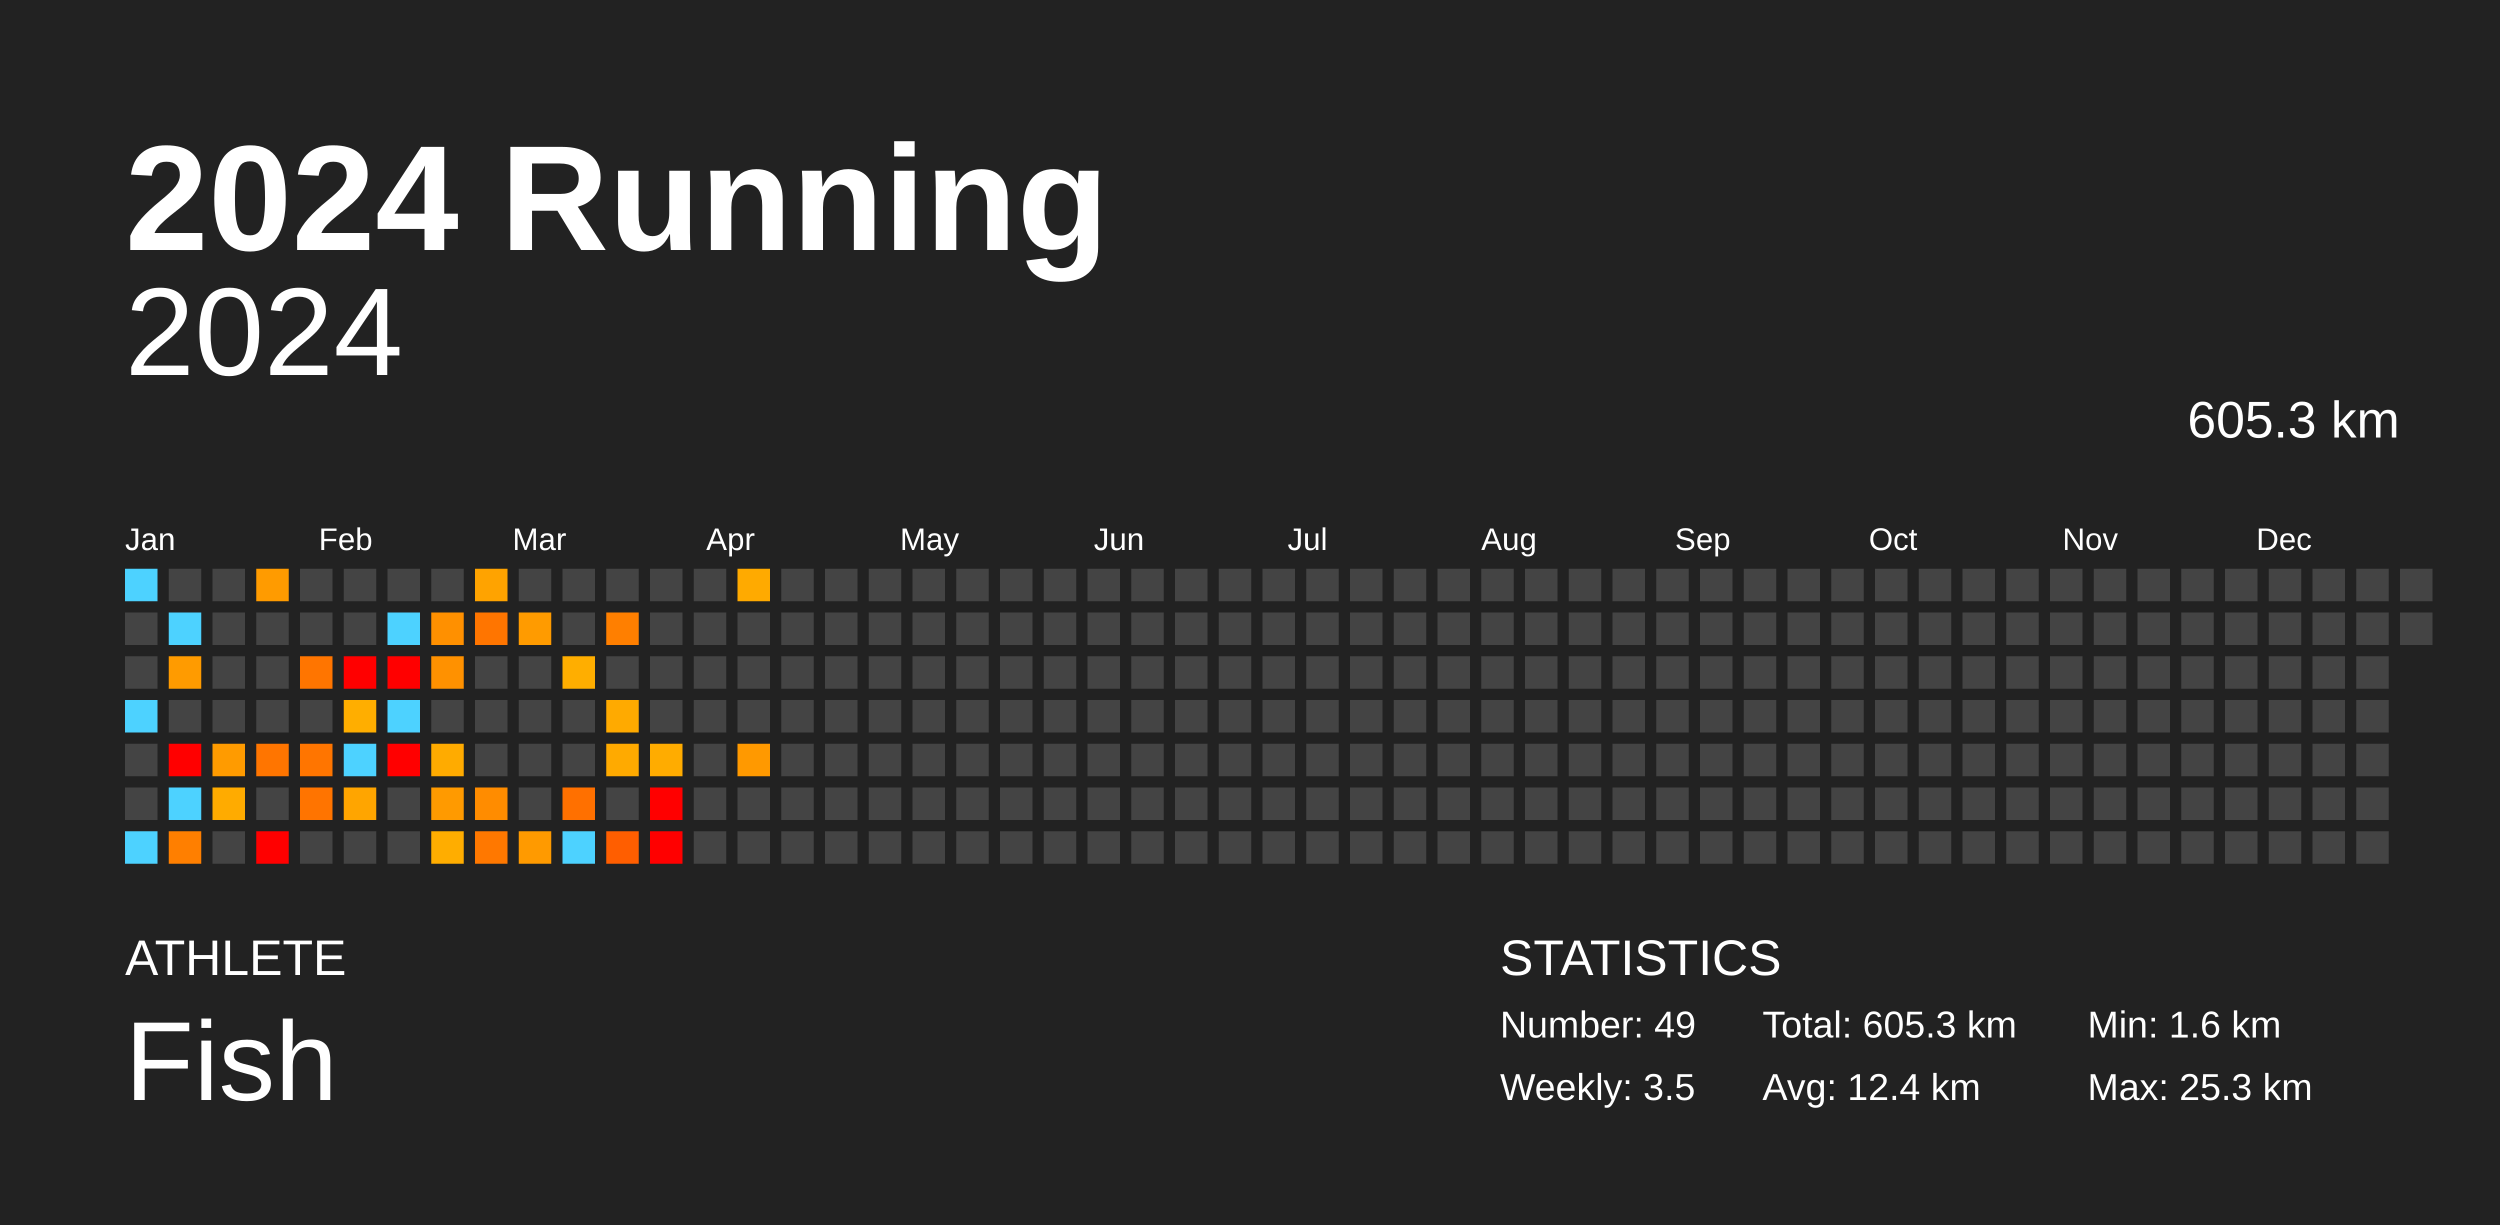
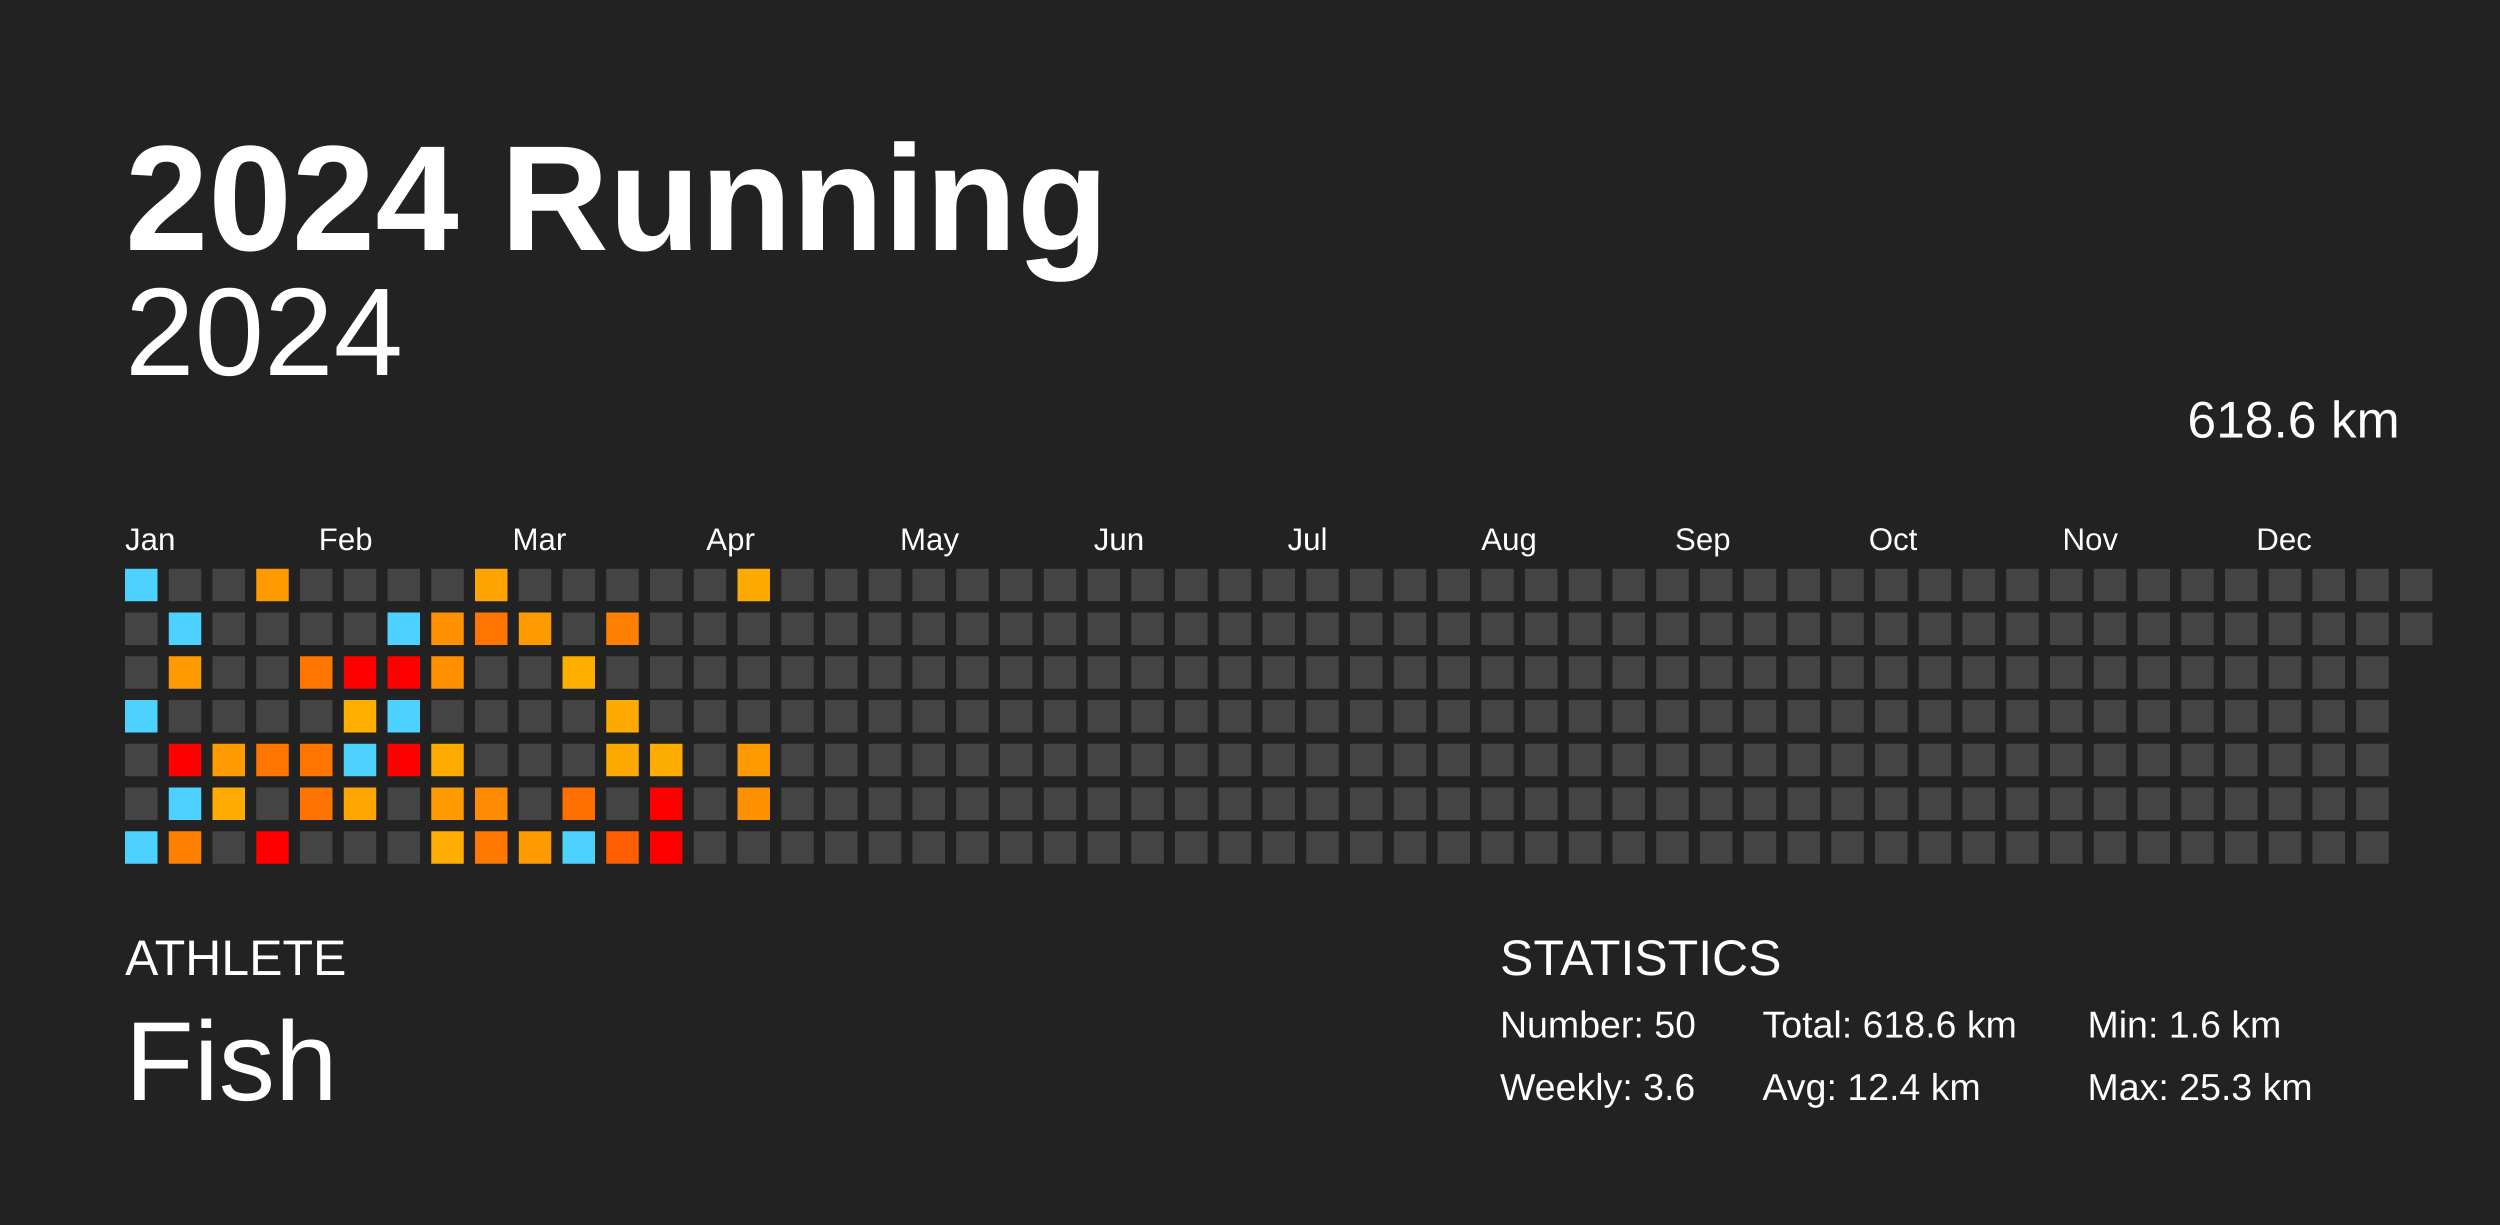
<svg xmlns="http://www.w3.org/2000/svg" baseProfile="full" height="98mm" version="1.1" viewBox="0,0,200,98" width="200mm">
  <defs />
  <rect fill="#222222" height="98" width="200" x="0" y="0" />
  <text fill="#FFFFFF" style="font-size:12px; font-family:Arial; font-weight:bold;" x="10" y="20">2024 Running</text>
  <text fill="#FFFFFF" style="font-size:4px; font-family:Arial" x="10" y="78">ATHLETE</text>
  <text fill="#FFFFFF" style="font-size:9px; font-family:Arial" x="10" y="88">Fish</text>
  <text fill="#FFFFFF" style="font-size:4px; font-family:Arial" x="120" y="78">STATISTICS</text>
-   <text fill="#FFFFFF" style="font-size:3px; font-family:Arial" x="120" y="83">Number: 49</text>
-   <text fill="#FFFFFF" style="font-size:3px; font-family:Arial" x="120" y="88">Weekly: 3.5</text>
-   <text fill="#FFFFFF" style="font-size:3px; font-family:Arial" x="141" y="83">Total: 605.3 km</text>
+   <text fill="#FFFFFF" style="font-size:3px; font-family:Arial" x="120" y="83">Number: 50</text>
+   <text fill="#FFFFFF" style="font-size:3px; font-family:Arial" x="120" y="88">Weekly: 3.6</text>
+   <text fill="#FFFFFF" style="font-size:3px; font-family:Arial" x="141" y="83">Total: 618.6 km</text>
  <text fill="#FFFFFF" style="font-size:3px; font-family:Arial" x="141" y="88">Avg: 12.4 km</text>
  <text fill="#FFFFFF" style="font-size:3px; font-family:Arial" x="167" y="83">Min: 1.6 km</text>
  <text fill="#FFFFFF" style="font-size:3px; font-family:Arial" x="167" y="88">Max: 25.3 km</text>
  <text alignment-baseline="hanging" fill="#FFFFFF" style="font-size:10.0px; font-family:Arial;" x="10" y="30">2024</text>
-   <text alignment-baseline="hanging" fill="#FFFFFF" style="font-size:4.125px; font-family:Arial;" x="175" y="35">605.3 km</text>
+   <text alignment-baseline="hanging" fill="#FFFFFF" style="font-size:4.125px; font-family:Arial;" x="175" y="35">618.6 km</text>
  <text fill="#FFFFFF" style="font-size:2.5px; font-family:Arial" x="10.0" y="44">Jan</text>
  <text fill="#FFFFFF" style="font-size:2.5px; font-family:Arial" x="25.5" y="44">Feb</text>
  <text fill="#FFFFFF" style="font-size:2.5px; font-family:Arial" x="41.0" y="44">Mar</text>
  <text fill="#FFFFFF" style="font-size:2.5px; font-family:Arial" x="56.5" y="44">Apr</text>
  <text fill="#FFFFFF" style="font-size:2.5px; font-family:Arial" x="72.0" y="44">May</text>
  <text fill="#FFFFFF" style="font-size:2.5px; font-family:Arial" x="87.5" y="44">Jun</text>
  <text fill="#FFFFFF" style="font-size:2.5px; font-family:Arial" x="103.0" y="44">Jul</text>
  <text fill="#FFFFFF" style="font-size:2.5px; font-family:Arial" x="118.5" y="44">Aug</text>
  <text fill="#FFFFFF" style="font-size:2.5px; font-family:Arial" x="134.0" y="44">Sep</text>
  <text fill="#FFFFFF" style="font-size:2.5px; font-family:Arial" x="149.5" y="44">Oct</text>
  <text fill="#FFFFFF" style="font-size:2.5px; font-family:Arial" x="165.0" y="44">Nov</text>
  <text fill="#FFFFFF" style="font-size:2.5px; font-family:Arial" x="180.5" y="44">Dec</text>
  <rect fill="#4dd2ff" height="2.6" width="2.6" x="10.0" y="45.5" />
  <rect fill="#444444" height="2.6" width="2.6" x="10.0" y="49.0" />
  <rect fill="#444444" height="2.6" width="2.6" x="10.0" y="52.5" />
  <rect fill="#4dd2ff" height="2.6" width="2.6" x="10.0" y="56.0" />
  <rect fill="#444444" height="2.6" width="2.6" x="10.0" y="59.5" />
  <rect fill="#444444" height="2.6" width="2.6" x="10.0" y="63.0" />
  <rect fill="#4dd2ff" height="2.6" width="2.6" x="10.0" y="66.5" />
  <rect fill="#444444" height="2.6" width="2.6" x="13.5" y="45.5" />
  <rect fill="#4dd2ff" height="2.6" width="2.6" x="13.5" y="49.0" />
  <rect fill="#ff9b00" height="2.6" width="2.6" x="13.5" y="52.5" />
  <rect fill="#444444" height="2.6" width="2.6" x="13.5" y="56.0" />
  <rect fill="red" height="2.6" width="2.6" x="13.5" y="59.5" />
  <rect fill="#4dd2ff" height="2.6" width="2.6" x="13.5" y="63.0" />
  <rect fill="#ff7f00" height="2.6" width="2.6" x="13.5" y="66.5" />
  <rect fill="#444444" height="2.6" width="2.6" x="17.0" y="45.5" />
  <rect fill="#444444" height="2.6" width="2.6" x="17.0" y="49.0" />
  <rect fill="#444444" height="2.6" width="2.6" x="17.0" y="52.5" />
  <rect fill="#444444" height="2.6" width="2.6" x="17.0" y="56.0" />
  <rect fill="#ff9b00" height="2.6" width="2.6" x="17.0" y="59.5" />
  <rect fill="#ffab00" height="2.6" width="2.6" x="17.0" y="63.0" />
  <rect fill="#444444" height="2.6" width="2.6" x="17.0" y="66.5" />
  <rect fill="#ff9b00" height="2.6" width="2.6" x="20.5" y="45.5" />
  <rect fill="#444444" height="2.6" width="2.6" x="20.5" y="49.0" />
  <rect fill="#444444" height="2.6" width="2.6" x="20.5" y="52.5" />
  <rect fill="#444444" height="2.6" width="2.6" x="20.5" y="56.0" />
  <rect fill="#ff7500" height="2.6" width="2.6" x="20.5" y="59.5" />
  <rect fill="#444444" height="2.6" width="2.6" x="20.5" y="63.0" />
  <rect fill="red" height="2.6" width="2.6" x="20.5" y="66.5" />
  <rect fill="#444444" height="2.6" width="2.6" x="24.0" y="45.5" />
  <rect fill="#444444" height="2.6" width="2.6" x="24.0" y="49.0" />
  <rect fill="#ff7500" height="2.6" width="2.6" x="24.0" y="52.5" />
  <rect fill="#444444" height="2.6" width="2.6" x="24.0" y="56.0" />
  <rect fill="#ff7500" height="2.6" width="2.6" x="24.0" y="59.5" />
  <rect fill="#ff7400" height="2.6" width="2.6" x="24.0" y="63.0" />
  <rect fill="#444444" height="2.6" width="2.6" x="24.0" y="66.5" />
  <rect fill="#444444" height="2.6" width="2.6" x="27.5" y="45.5" />
  <rect fill="#444444" height="2.6" width="2.6" x="27.5" y="49.0" />
  <rect fill="red" height="2.6" width="2.6" x="27.5" y="52.5" />
  <rect fill="#ffae00" height="2.6" width="2.6" x="27.5" y="56.0" />
  <rect fill="#4dd2ff" height="2.6" width="2.6" x="27.5" y="59.5" />
  <rect fill="#ffa500" height="2.6" width="2.6" x="27.5" y="63.0" />
  <rect fill="#444444" height="2.6" width="2.6" x="27.5" y="66.5" />
  <rect fill="#444444" height="2.6" width="2.6" x="31.0" y="45.5" />
  <rect fill="#4dd2ff" height="2.6" width="2.6" x="31.0" y="49.0" />
  <rect fill="red" height="2.6" width="2.6" x="31.0" y="52.5" />
  <rect fill="#4dd2ff" height="2.6" width="2.6" x="31.0" y="56.0" />
  <rect fill="red" height="2.6" width="2.6" x="31.0" y="59.5" />
  <rect fill="#444444" height="2.6" width="2.6" x="31.0" y="63.0" />
  <rect fill="#444444" height="2.6" width="2.6" x="31.0" y="66.5" />
  <rect fill="#444444" height="2.6" width="2.6" x="34.5" y="45.5" />
  <rect fill="#ff9000" height="2.6" width="2.6" x="34.5" y="49.0" />
  <rect fill="#ff9100" height="2.6" width="2.6" x="34.5" y="52.5" />
  <rect fill="#444444" height="2.6" width="2.6" x="34.5" y="56.0" />
  <rect fill="#ffab00" height="2.6" width="2.6" x="34.5" y="59.5" />
  <rect fill="#ff9a00" height="2.6" width="2.6" x="34.5" y="63.0" />
  <rect fill="#ffad00" height="2.6" width="2.6" x="34.5" y="66.5" />
  <rect fill="#ffa300" height="2.6" width="2.6" x="38.0" y="45.5" />
  <rect fill="#ff7500" height="2.6" width="2.6" x="38.0" y="49.0" />
  <rect fill="#444444" height="2.6" width="2.6" x="38.0" y="52.5" />
  <rect fill="#444444" height="2.6" width="2.6" x="38.0" y="56.0" />
  <rect fill="#444444" height="2.6" width="2.6" x="38.0" y="59.5" />
  <rect fill="#ff8c00" height="2.6" width="2.6" x="38.0" y="63.0" />
  <rect fill="#ff7800" height="2.6" width="2.6" x="38.0" y="66.5" />
  <rect fill="#444444" height="2.6" width="2.6" x="41.5" y="45.5" />
  <rect fill="#ff9b00" height="2.6" width="2.6" x="41.5" y="49.0" />
  <rect fill="#444444" height="2.6" width="2.6" x="41.5" y="52.5" />
  <rect fill="#444444" height="2.6" width="2.6" x="41.5" y="56.0" />
  <rect fill="#444444" height="2.6" width="2.6" x="41.5" y="59.5" />
  <rect fill="#444444" height="2.6" width="2.6" x="41.5" y="63.0" />
  <rect fill="#ff9a00" height="2.6" width="2.6" x="41.5" y="66.5" />
  <rect fill="#444444" height="2.6" width="2.6" x="45.0" y="45.5" />
  <rect fill="#444444" height="2.6" width="2.6" x="45.0" y="49.0" />
  <rect fill="#ffae00" height="2.6" width="2.6" x="45.0" y="52.5" />
  <rect fill="#444444" height="2.6" width="2.6" x="45.0" y="56.0" />
  <rect fill="#444444" height="2.6" width="2.6" x="45.0" y="59.5" />
  <rect fill="#ff7000" height="2.6" width="2.6" x="45.0" y="63.0" />
  <rect fill="#4dd2ff" height="2.6" width="2.6" x="45.0" y="66.5" />
  <rect fill="#444444" height="2.6" width="2.6" x="48.5" y="45.5" />
  <rect fill="#ff7f00" height="2.6" width="2.6" x="48.5" y="49.0" />
  <rect fill="#444444" height="2.6" width="2.6" x="48.5" y="52.5" />
  <rect fill="#ffaa00" height="2.6" width="2.6" x="48.5" y="56.0" />
  <rect fill="#ffaa00" height="2.6" width="2.6" x="48.5" y="59.5" />
  <rect fill="#444444" height="2.6" width="2.6" x="48.5" y="63.0" />
  <rect fill="#ff5e00" height="2.6" width="2.6" x="48.5" y="66.5" />
  <rect fill="#444444" height="2.6" width="2.6" x="52.0" y="45.5" />
  <rect fill="#444444" height="2.6" width="2.6" x="52.0" y="49.0" />
  <rect fill="#444444" height="2.6" width="2.6" x="52.0" y="52.5" />
  <rect fill="#444444" height="2.6" width="2.6" x="52.0" y="56.0" />
  <rect fill="#ffac00" height="2.6" width="2.6" x="52.0" y="59.5" />
  <rect fill="red" height="2.6" width="2.6" x="52.0" y="63.0" />
  <rect fill="red" height="2.6" width="2.6" x="52.0" y="66.5" />
  <rect fill="#444444" height="2.6" width="2.6" x="55.5" y="45.5" />
  <rect fill="#444444" height="2.6" width="2.6" x="55.5" y="49.0" />
  <rect fill="#444444" height="2.6" width="2.6" x="55.5" y="52.5" />
  <rect fill="#444444" height="2.6" width="2.6" x="55.5" y="56.0" />
  <rect fill="#444444" height="2.6" width="2.6" x="55.5" y="59.5" />
  <rect fill="#444444" height="2.6" width="2.6" x="55.5" y="63.0" />
  <rect fill="#444444" height="2.6" width="2.6" x="55.5" y="66.5" />
  <rect fill="#ffaa00" height="2.6" width="2.6" x="59.0" y="45.5" />
  <rect fill="#444444" height="2.6" width="2.6" x="59.0" y="49.0" />
  <rect fill="#444444" height="2.6" width="2.6" x="59.0" y="52.5" />
  <rect fill="#444444" height="2.6" width="2.6" x="59.0" y="56.0" />
  <rect fill="#ff9900" height="2.6" width="2.6" x="59.0" y="59.5" />
-   <rect fill="#444444" height="2.6" width="2.6" x="59.0" y="63.0" />
+   <rect fill="#ff9100" height="2.6" width="2.6" x="59.0" y="63.0" />
  <rect fill="#444444" height="2.6" width="2.6" x="59.0" y="66.5" />
  <rect fill="#444444" height="2.6" width="2.6" x="62.5" y="45.5" />
  <rect fill="#444444" height="2.6" width="2.6" x="62.5" y="49.0" />
  <rect fill="#444444" height="2.6" width="2.6" x="62.5" y="52.5" />
  <rect fill="#444444" height="2.6" width="2.6" x="62.5" y="56.0" />
  <rect fill="#444444" height="2.6" width="2.6" x="62.5" y="59.5" />
  <rect fill="#444444" height="2.6" width="2.6" x="62.5" y="63.0" />
  <rect fill="#444444" height="2.6" width="2.6" x="62.5" y="66.5" />
  <rect fill="#444444" height="2.6" width="2.6" x="66.0" y="45.5" />
  <rect fill="#444444" height="2.6" width="2.6" x="66.0" y="49.0" />
  <rect fill="#444444" height="2.6" width="2.6" x="66.0" y="52.5" />
  <rect fill="#444444" height="2.6" width="2.6" x="66.0" y="56.0" />
  <rect fill="#444444" height="2.6" width="2.6" x="66.0" y="59.5" />
  <rect fill="#444444" height="2.6" width="2.6" x="66.0" y="63.0" />
  <rect fill="#444444" height="2.6" width="2.6" x="66.0" y="66.5" />
  <rect fill="#444444" height="2.6" width="2.6" x="69.5" y="45.5" />
  <rect fill="#444444" height="2.6" width="2.6" x="69.5" y="49.0" />
  <rect fill="#444444" height="2.6" width="2.6" x="69.5" y="52.5" />
  <rect fill="#444444" height="2.6" width="2.6" x="69.5" y="56.0" />
  <rect fill="#444444" height="2.6" width="2.6" x="69.5" y="59.5" />
  <rect fill="#444444" height="2.6" width="2.6" x="69.5" y="63.0" />
  <rect fill="#444444" height="2.6" width="2.6" x="69.5" y="66.5" />
  <rect fill="#444444" height="2.6" width="2.6" x="73.0" y="45.5" />
  <rect fill="#444444" height="2.6" width="2.6" x="73.0" y="49.0" />
  <rect fill="#444444" height="2.6" width="2.6" x="73.0" y="52.5" />
  <rect fill="#444444" height="2.6" width="2.6" x="73.0" y="56.0" />
  <rect fill="#444444" height="2.6" width="2.6" x="73.0" y="59.5" />
  <rect fill="#444444" height="2.6" width="2.6" x="73.0" y="63.0" />
  <rect fill="#444444" height="2.6" width="2.6" x="73.0" y="66.5" />
  <rect fill="#444444" height="2.6" width="2.6" x="76.5" y="45.5" />
  <rect fill="#444444" height="2.6" width="2.6" x="76.5" y="49.0" />
  <rect fill="#444444" height="2.6" width="2.6" x="76.5" y="52.5" />
  <rect fill="#444444" height="2.6" width="2.6" x="76.5" y="56.0" />
  <rect fill="#444444" height="2.6" width="2.6" x="76.5" y="59.5" />
  <rect fill="#444444" height="2.6" width="2.6" x="76.5" y="63.0" />
  <rect fill="#444444" height="2.6" width="2.6" x="76.5" y="66.5" />
  <rect fill="#444444" height="2.6" width="2.6" x="80.0" y="45.5" />
  <rect fill="#444444" height="2.6" width="2.6" x="80.0" y="49.0" />
  <rect fill="#444444" height="2.6" width="2.6" x="80.0" y="52.5" />
  <rect fill="#444444" height="2.6" width="2.6" x="80.0" y="56.0" />
  <rect fill="#444444" height="2.6" width="2.6" x="80.0" y="59.5" />
  <rect fill="#444444" height="2.6" width="2.6" x="80.0" y="63.0" />
  <rect fill="#444444" height="2.6" width="2.6" x="80.0" y="66.5" />
  <rect fill="#444444" height="2.6" width="2.6" x="83.5" y="45.5" />
  <rect fill="#444444" height="2.6" width="2.6" x="83.5" y="49.0" />
  <rect fill="#444444" height="2.6" width="2.6" x="83.5" y="52.5" />
  <rect fill="#444444" height="2.6" width="2.6" x="83.5" y="56.0" />
  <rect fill="#444444" height="2.6" width="2.6" x="83.5" y="59.5" />
  <rect fill="#444444" height="2.6" width="2.6" x="83.5" y="63.0" />
  <rect fill="#444444" height="2.6" width="2.6" x="83.5" y="66.5" />
  <rect fill="#444444" height="2.6" width="2.6" x="87.0" y="45.5" />
  <rect fill="#444444" height="2.6" width="2.6" x="87.0" y="49.0" />
  <rect fill="#444444" height="2.6" width="2.6" x="87.0" y="52.5" />
  <rect fill="#444444" height="2.6" width="2.6" x="87.0" y="56.0" />
  <rect fill="#444444" height="2.6" width="2.6" x="87.0" y="59.5" />
  <rect fill="#444444" height="2.6" width="2.6" x="87.0" y="63.0" />
  <rect fill="#444444" height="2.6" width="2.6" x="87.0" y="66.5" />
  <rect fill="#444444" height="2.6" width="2.6" x="90.5" y="45.5" />
  <rect fill="#444444" height="2.6" width="2.6" x="90.5" y="49.0" />
  <rect fill="#444444" height="2.6" width="2.6" x="90.5" y="52.5" />
  <rect fill="#444444" height="2.6" width="2.6" x="90.5" y="56.0" />
  <rect fill="#444444" height="2.6" width="2.6" x="90.5" y="59.5" />
  <rect fill="#444444" height="2.6" width="2.6" x="90.5" y="63.0" />
  <rect fill="#444444" height="2.6" width="2.6" x="90.5" y="66.5" />
  <rect fill="#444444" height="2.6" width="2.6" x="94.0" y="45.5" />
  <rect fill="#444444" height="2.6" width="2.6" x="94.0" y="49.0" />
  <rect fill="#444444" height="2.6" width="2.6" x="94.0" y="52.5" />
  <rect fill="#444444" height="2.6" width="2.6" x="94.0" y="56.0" />
  <rect fill="#444444" height="2.6" width="2.6" x="94.0" y="59.5" />
  <rect fill="#444444" height="2.6" width="2.6" x="94.0" y="63.0" />
  <rect fill="#444444" height="2.6" width="2.6" x="94.0" y="66.5" />
  <rect fill="#444444" height="2.6" width="2.6" x="97.5" y="45.5" />
  <rect fill="#444444" height="2.6" width="2.6" x="97.5" y="49.0" />
  <rect fill="#444444" height="2.6" width="2.6" x="97.5" y="52.5" />
  <rect fill="#444444" height="2.6" width="2.6" x="97.5" y="56.0" />
  <rect fill="#444444" height="2.6" width="2.6" x="97.5" y="59.5" />
  <rect fill="#444444" height="2.6" width="2.6" x="97.5" y="63.0" />
  <rect fill="#444444" height="2.6" width="2.6" x="97.5" y="66.5" />
  <rect fill="#444444" height="2.6" width="2.6" x="101.0" y="45.5" />
  <rect fill="#444444" height="2.6" width="2.6" x="101.0" y="49.0" />
  <rect fill="#444444" height="2.6" width="2.6" x="101.0" y="52.5" />
  <rect fill="#444444" height="2.6" width="2.6" x="101.0" y="56.0" />
  <rect fill="#444444" height="2.6" width="2.6" x="101.0" y="59.5" />
  <rect fill="#444444" height="2.6" width="2.6" x="101.0" y="63.0" />
  <rect fill="#444444" height="2.6" width="2.6" x="101.0" y="66.5" />
  <rect fill="#444444" height="2.6" width="2.6" x="104.5" y="45.5" />
  <rect fill="#444444" height="2.6" width="2.6" x="104.5" y="49.0" />
  <rect fill="#444444" height="2.6" width="2.6" x="104.5" y="52.5" />
  <rect fill="#444444" height="2.6" width="2.6" x="104.5" y="56.0" />
  <rect fill="#444444" height="2.6" width="2.6" x="104.5" y="59.5" />
  <rect fill="#444444" height="2.6" width="2.6" x="104.5" y="63.0" />
  <rect fill="#444444" height="2.6" width="2.6" x="104.5" y="66.5" />
  <rect fill="#444444" height="2.6" width="2.6" x="108.0" y="45.5" />
  <rect fill="#444444" height="2.6" width="2.6" x="108.0" y="49.0" />
  <rect fill="#444444" height="2.6" width="2.6" x="108.0" y="52.5" />
  <rect fill="#444444" height="2.6" width="2.6" x="108.0" y="56.0" />
  <rect fill="#444444" height="2.6" width="2.6" x="108.0" y="59.5" />
  <rect fill="#444444" height="2.6" width="2.6" x="108.0" y="63.0" />
  <rect fill="#444444" height="2.6" width="2.6" x="108.0" y="66.5" />
  <rect fill="#444444" height="2.6" width="2.6" x="111.5" y="45.5" />
  <rect fill="#444444" height="2.6" width="2.6" x="111.5" y="49.0" />
  <rect fill="#444444" height="2.6" width="2.6" x="111.5" y="52.5" />
  <rect fill="#444444" height="2.6" width="2.6" x="111.5" y="56.0" />
  <rect fill="#444444" height="2.6" width="2.6" x="111.5" y="59.5" />
  <rect fill="#444444" height="2.6" width="2.6" x="111.5" y="63.0" />
  <rect fill="#444444" height="2.6" width="2.6" x="111.5" y="66.5" />
  <rect fill="#444444" height="2.6" width="2.6" x="115.0" y="45.5" />
  <rect fill="#444444" height="2.6" width="2.6" x="115.0" y="49.0" />
  <rect fill="#444444" height="2.6" width="2.6" x="115.0" y="52.5" />
  <rect fill="#444444" height="2.6" width="2.6" x="115.0" y="56.0" />
  <rect fill="#444444" height="2.6" width="2.6" x="115.0" y="59.5" />
  <rect fill="#444444" height="2.6" width="2.6" x="115.0" y="63.0" />
  <rect fill="#444444" height="2.6" width="2.6" x="115.0" y="66.5" />
  <rect fill="#444444" height="2.6" width="2.6" x="118.5" y="45.5" />
  <rect fill="#444444" height="2.6" width="2.6" x="118.5" y="49.0" />
  <rect fill="#444444" height="2.6" width="2.6" x="118.5" y="52.5" />
  <rect fill="#444444" height="2.6" width="2.6" x="118.5" y="56.0" />
  <rect fill="#444444" height="2.6" width="2.6" x="118.5" y="59.5" />
  <rect fill="#444444" height="2.6" width="2.6" x="118.5" y="63.0" />
  <rect fill="#444444" height="2.6" width="2.6" x="118.5" y="66.5" />
  <rect fill="#444444" height="2.6" width="2.6" x="122.0" y="45.5" />
  <rect fill="#444444" height="2.6" width="2.6" x="122.0" y="49.0" />
  <rect fill="#444444" height="2.6" width="2.6" x="122.0" y="52.5" />
  <rect fill="#444444" height="2.6" width="2.6" x="122.0" y="56.0" />
  <rect fill="#444444" height="2.6" width="2.6" x="122.0" y="59.5" />
  <rect fill="#444444" height="2.6" width="2.6" x="122.0" y="63.0" />
  <rect fill="#444444" height="2.6" width="2.6" x="122.0" y="66.5" />
  <rect fill="#444444" height="2.6" width="2.6" x="125.5" y="45.5" />
  <rect fill="#444444" height="2.6" width="2.6" x="125.5" y="49.0" />
  <rect fill="#444444" height="2.6" width="2.6" x="125.5" y="52.5" />
  <rect fill="#444444" height="2.6" width="2.6" x="125.5" y="56.0" />
  <rect fill="#444444" height="2.6" width="2.6" x="125.5" y="59.5" />
  <rect fill="#444444" height="2.6" width="2.6" x="125.5" y="63.0" />
  <rect fill="#444444" height="2.6" width="2.6" x="125.5" y="66.5" />
  <rect fill="#444444" height="2.6" width="2.6" x="129.0" y="45.5" />
  <rect fill="#444444" height="2.6" width="2.6" x="129.0" y="49.0" />
  <rect fill="#444444" height="2.6" width="2.6" x="129.0" y="52.5" />
  <rect fill="#444444" height="2.6" width="2.6" x="129.0" y="56.0" />
  <rect fill="#444444" height="2.6" width="2.6" x="129.0" y="59.5" />
  <rect fill="#444444" height="2.6" width="2.6" x="129.0" y="63.0" />
  <rect fill="#444444" height="2.6" width="2.6" x="129.0" y="66.5" />
  <rect fill="#444444" height="2.6" width="2.6" x="132.5" y="45.5" />
  <rect fill="#444444" height="2.6" width="2.6" x="132.5" y="49.0" />
  <rect fill="#444444" height="2.6" width="2.6" x="132.5" y="52.5" />
  <rect fill="#444444" height="2.6" width="2.6" x="132.5" y="56.0" />
  <rect fill="#444444" height="2.6" width="2.6" x="132.5" y="59.5" />
  <rect fill="#444444" height="2.6" width="2.6" x="132.5" y="63.0" />
  <rect fill="#444444" height="2.6" width="2.6" x="132.5" y="66.5" />
  <rect fill="#444444" height="2.6" width="2.6" x="136.0" y="45.5" />
  <rect fill="#444444" height="2.6" width="2.6" x="136.0" y="49.0" />
  <rect fill="#444444" height="2.6" width="2.6" x="136.0" y="52.5" />
  <rect fill="#444444" height="2.6" width="2.6" x="136.0" y="56.0" />
  <rect fill="#444444" height="2.6" width="2.6" x="136.0" y="59.5" />
  <rect fill="#444444" height="2.6" width="2.6" x="136.0" y="63.0" />
  <rect fill="#444444" height="2.6" width="2.6" x="136.0" y="66.5" />
  <rect fill="#444444" height="2.6" width="2.6" x="139.5" y="45.5" />
  <rect fill="#444444" height="2.6" width="2.6" x="139.5" y="49.0" />
  <rect fill="#444444" height="2.6" width="2.6" x="139.5" y="52.5" />
  <rect fill="#444444" height="2.6" width="2.6" x="139.5" y="56.0" />
  <rect fill="#444444" height="2.6" width="2.6" x="139.5" y="59.5" />
  <rect fill="#444444" height="2.6" width="2.6" x="139.5" y="63.0" />
  <rect fill="#444444" height="2.6" width="2.6" x="139.5" y="66.5" />
  <rect fill="#444444" height="2.6" width="2.6" x="143.0" y="45.5" />
  <rect fill="#444444" height="2.6" width="2.6" x="143.0" y="49.0" />
  <rect fill="#444444" height="2.6" width="2.6" x="143.0" y="52.5" />
  <rect fill="#444444" height="2.6" width="2.6" x="143.0" y="56.0" />
  <rect fill="#444444" height="2.6" width="2.6" x="143.0" y="59.5" />
  <rect fill="#444444" height="2.6" width="2.6" x="143.0" y="63.0" />
  <rect fill="#444444" height="2.6" width="2.6" x="143.0" y="66.5" />
  <rect fill="#444444" height="2.6" width="2.6" x="146.5" y="45.5" />
  <rect fill="#444444" height="2.6" width="2.6" x="146.5" y="49.0" />
  <rect fill="#444444" height="2.6" width="2.6" x="146.5" y="52.5" />
  <rect fill="#444444" height="2.6" width="2.6" x="146.5" y="56.0" />
  <rect fill="#444444" height="2.6" width="2.6" x="146.5" y="59.5" />
  <rect fill="#444444" height="2.6" width="2.6" x="146.5" y="63.0" />
  <rect fill="#444444" height="2.6" width="2.6" x="146.5" y="66.5" />
  <rect fill="#444444" height="2.6" width="2.6" x="150.0" y="45.5" />
  <rect fill="#444444" height="2.6" width="2.6" x="150.0" y="49.0" />
  <rect fill="#444444" height="2.6" width="2.6" x="150.0" y="52.5" />
  <rect fill="#444444" height="2.6" width="2.6" x="150.0" y="56.0" />
  <rect fill="#444444" height="2.6" width="2.6" x="150.0" y="59.5" />
  <rect fill="#444444" height="2.6" width="2.6" x="150.0" y="63.0" />
  <rect fill="#444444" height="2.6" width="2.6" x="150.0" y="66.5" />
  <rect fill="#444444" height="2.6" width="2.6" x="153.5" y="45.5" />
  <rect fill="#444444" height="2.6" width="2.6" x="153.5" y="49.0" />
  <rect fill="#444444" height="2.6" width="2.6" x="153.5" y="52.5" />
  <rect fill="#444444" height="2.6" width="2.6" x="153.5" y="56.0" />
  <rect fill="#444444" height="2.6" width="2.6" x="153.5" y="59.5" />
  <rect fill="#444444" height="2.6" width="2.6" x="153.5" y="63.0" />
  <rect fill="#444444" height="2.6" width="2.6" x="153.5" y="66.5" />
  <rect fill="#444444" height="2.6" width="2.6" x="157.0" y="45.5" />
  <rect fill="#444444" height="2.6" width="2.6" x="157.0" y="49.0" />
  <rect fill="#444444" height="2.6" width="2.6" x="157.0" y="52.5" />
  <rect fill="#444444" height="2.6" width="2.6" x="157.0" y="56.0" />
  <rect fill="#444444" height="2.6" width="2.6" x="157.0" y="59.5" />
  <rect fill="#444444" height="2.6" width="2.6" x="157.0" y="63.0" />
  <rect fill="#444444" height="2.6" width="2.6" x="157.0" y="66.5" />
  <rect fill="#444444" height="2.6" width="2.6" x="160.5" y="45.5" />
  <rect fill="#444444" height="2.6" width="2.6" x="160.5" y="49.0" />
  <rect fill="#444444" height="2.6" width="2.6" x="160.5" y="52.5" />
  <rect fill="#444444" height="2.6" width="2.6" x="160.5" y="56.0" />
  <rect fill="#444444" height="2.6" width="2.6" x="160.5" y="59.5" />
  <rect fill="#444444" height="2.6" width="2.6" x="160.5" y="63.0" />
  <rect fill="#444444" height="2.6" width="2.6" x="160.5" y="66.5" />
  <rect fill="#444444" height="2.6" width="2.6" x="164.0" y="45.5" />
  <rect fill="#444444" height="2.6" width="2.6" x="164.0" y="49.0" />
  <rect fill="#444444" height="2.6" width="2.6" x="164.0" y="52.5" />
  <rect fill="#444444" height="2.6" width="2.6" x="164.0" y="56.0" />
  <rect fill="#444444" height="2.6" width="2.6" x="164.0" y="59.5" />
  <rect fill="#444444" height="2.6" width="2.6" x="164.0" y="63.0" />
  <rect fill="#444444" height="2.6" width="2.6" x="164.0" y="66.5" />
  <rect fill="#444444" height="2.6" width="2.6" x="167.5" y="45.5" />
  <rect fill="#444444" height="2.6" width="2.6" x="167.5" y="49.0" />
  <rect fill="#444444" height="2.6" width="2.6" x="167.5" y="52.5" />
  <rect fill="#444444" height="2.6" width="2.6" x="167.5" y="56.0" />
  <rect fill="#444444" height="2.6" width="2.6" x="167.5" y="59.5" />
  <rect fill="#444444" height="2.6" width="2.6" x="167.5" y="63.0" />
  <rect fill="#444444" height="2.6" width="2.6" x="167.5" y="66.5" />
  <rect fill="#444444" height="2.6" width="2.6" x="171.0" y="45.5" />
  <rect fill="#444444" height="2.6" width="2.6" x="171.0" y="49.0" />
  <rect fill="#444444" height="2.6" width="2.6" x="171.0" y="52.5" />
  <rect fill="#444444" height="2.6" width="2.6" x="171.0" y="56.0" />
  <rect fill="#444444" height="2.6" width="2.6" x="171.0" y="59.5" />
  <rect fill="#444444" height="2.6" width="2.6" x="171.0" y="63.0" />
  <rect fill="#444444" height="2.6" width="2.6" x="171.0" y="66.5" />
  <rect fill="#444444" height="2.6" width="2.6" x="174.5" y="45.5" />
  <rect fill="#444444" height="2.6" width="2.6" x="174.5" y="49.0" />
  <rect fill="#444444" height="2.6" width="2.6" x="174.5" y="52.5" />
  <rect fill="#444444" height="2.6" width="2.6" x="174.5" y="56.0" />
  <rect fill="#444444" height="2.6" width="2.6" x="174.5" y="59.5" />
  <rect fill="#444444" height="2.6" width="2.6" x="174.5" y="63.0" />
  <rect fill="#444444" height="2.6" width="2.6" x="174.5" y="66.5" />
  <rect fill="#444444" height="2.6" width="2.6" x="178.0" y="45.5" />
  <rect fill="#444444" height="2.6" width="2.6" x="178.0" y="49.0" />
  <rect fill="#444444" height="2.6" width="2.6" x="178.0" y="52.5" />
  <rect fill="#444444" height="2.6" width="2.6" x="178.0" y="56.0" />
  <rect fill="#444444" height="2.6" width="2.6" x="178.0" y="59.5" />
  <rect fill="#444444" height="2.6" width="2.6" x="178.0" y="63.0" />
  <rect fill="#444444" height="2.6" width="2.6" x="178.0" y="66.5" />
  <rect fill="#444444" height="2.6" width="2.6" x="181.5" y="45.5" />
  <rect fill="#444444" height="2.6" width="2.6" x="181.5" y="49.0" />
  <rect fill="#444444" height="2.6" width="2.6" x="181.5" y="52.5" />
  <rect fill="#444444" height="2.6" width="2.6" x="181.5" y="56.0" />
  <rect fill="#444444" height="2.6" width="2.6" x="181.5" y="59.5" />
  <rect fill="#444444" height="2.6" width="2.6" x="181.5" y="63.0" />
  <rect fill="#444444" height="2.6" width="2.6" x="181.5" y="66.5" />
  <rect fill="#444444" height="2.6" width="2.6" x="185.0" y="45.5" />
  <rect fill="#444444" height="2.6" width="2.6" x="185.0" y="49.0" />
  <rect fill="#444444" height="2.6" width="2.6" x="185.0" y="52.5" />
  <rect fill="#444444" height="2.6" width="2.6" x="185.0" y="56.0" />
  <rect fill="#444444" height="2.6" width="2.6" x="185.0" y="59.5" />
  <rect fill="#444444" height="2.6" width="2.6" x="185.0" y="63.0" />
  <rect fill="#444444" height="2.6" width="2.6" x="185.0" y="66.5" />
  <rect fill="#444444" height="2.6" width="2.6" x="188.5" y="45.5" />
  <rect fill="#444444" height="2.6" width="2.6" x="188.5" y="49.0" />
  <rect fill="#444444" height="2.6" width="2.6" x="188.5" y="52.5" />
  <rect fill="#444444" height="2.6" width="2.6" x="188.5" y="56.0" />
  <rect fill="#444444" height="2.6" width="2.6" x="188.5" y="59.5" />
  <rect fill="#444444" height="2.6" width="2.6" x="188.5" y="63.0" />
  <rect fill="#444444" height="2.6" width="2.6" x="188.5" y="66.5" />
  <rect fill="#444444" height="2.6" width="2.6" x="192.0" y="45.5" />
  <rect fill="#444444" height="2.6" width="2.6" x="192.0" y="49.0" />
</svg>
